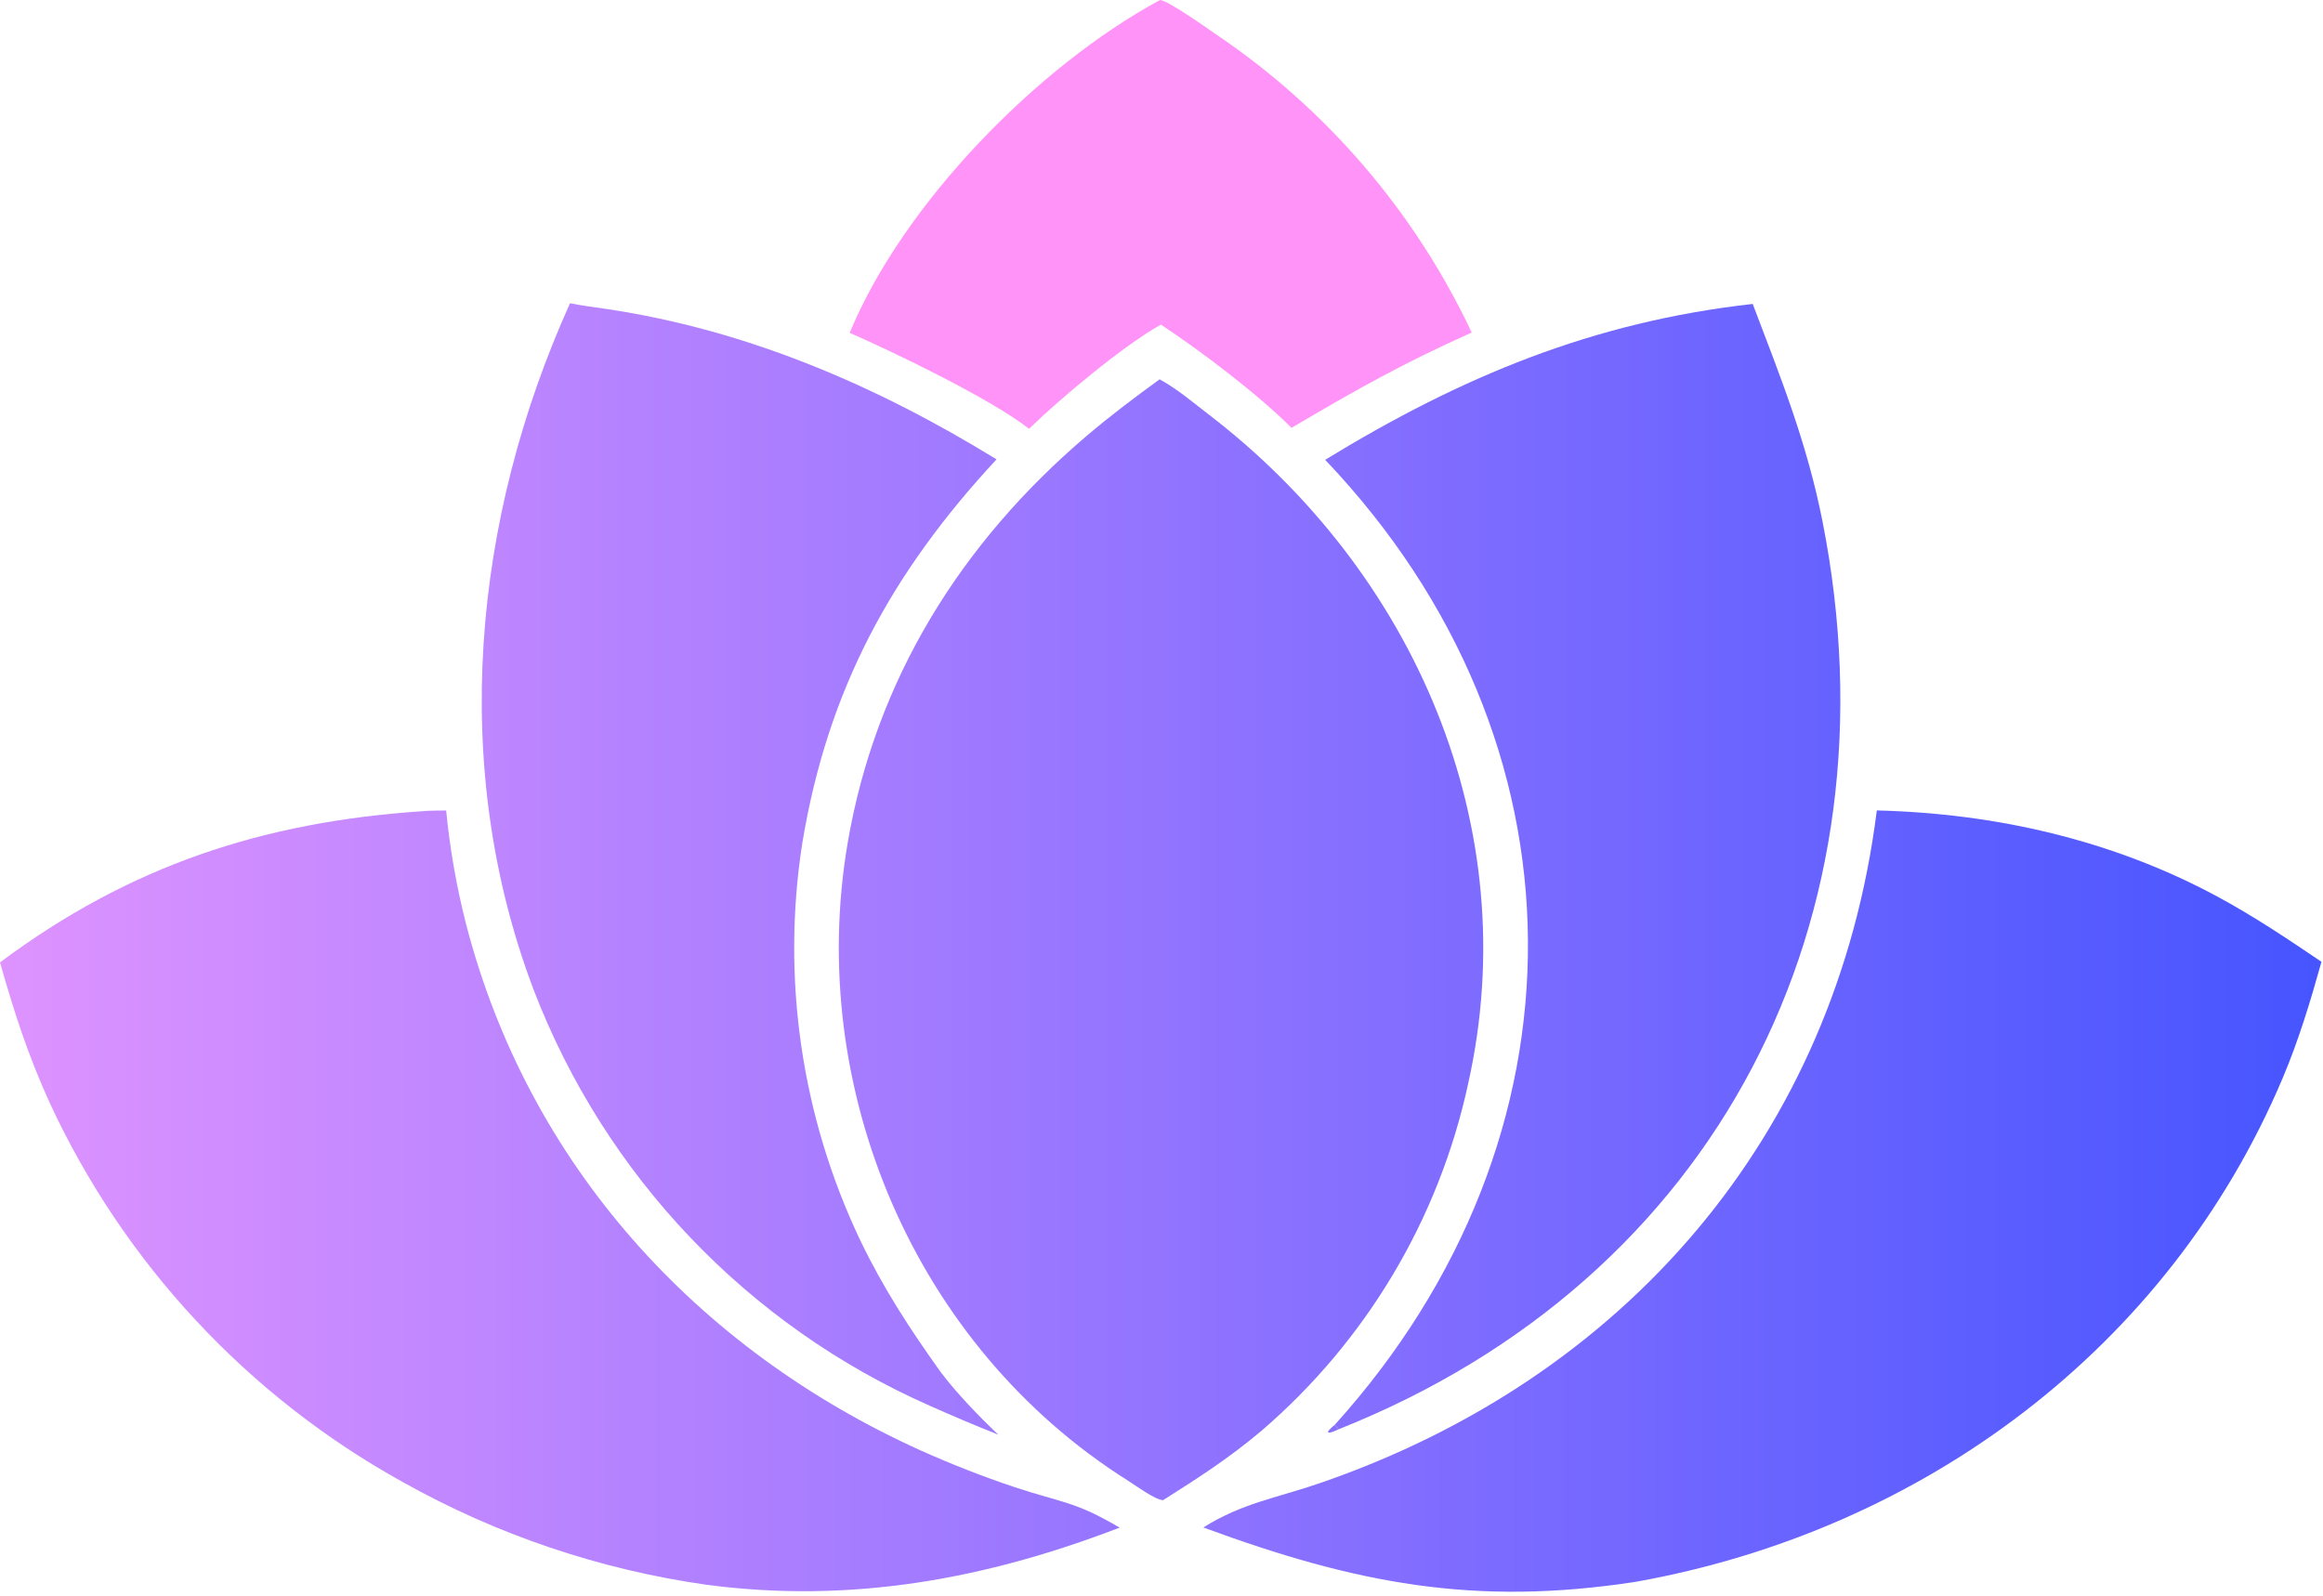
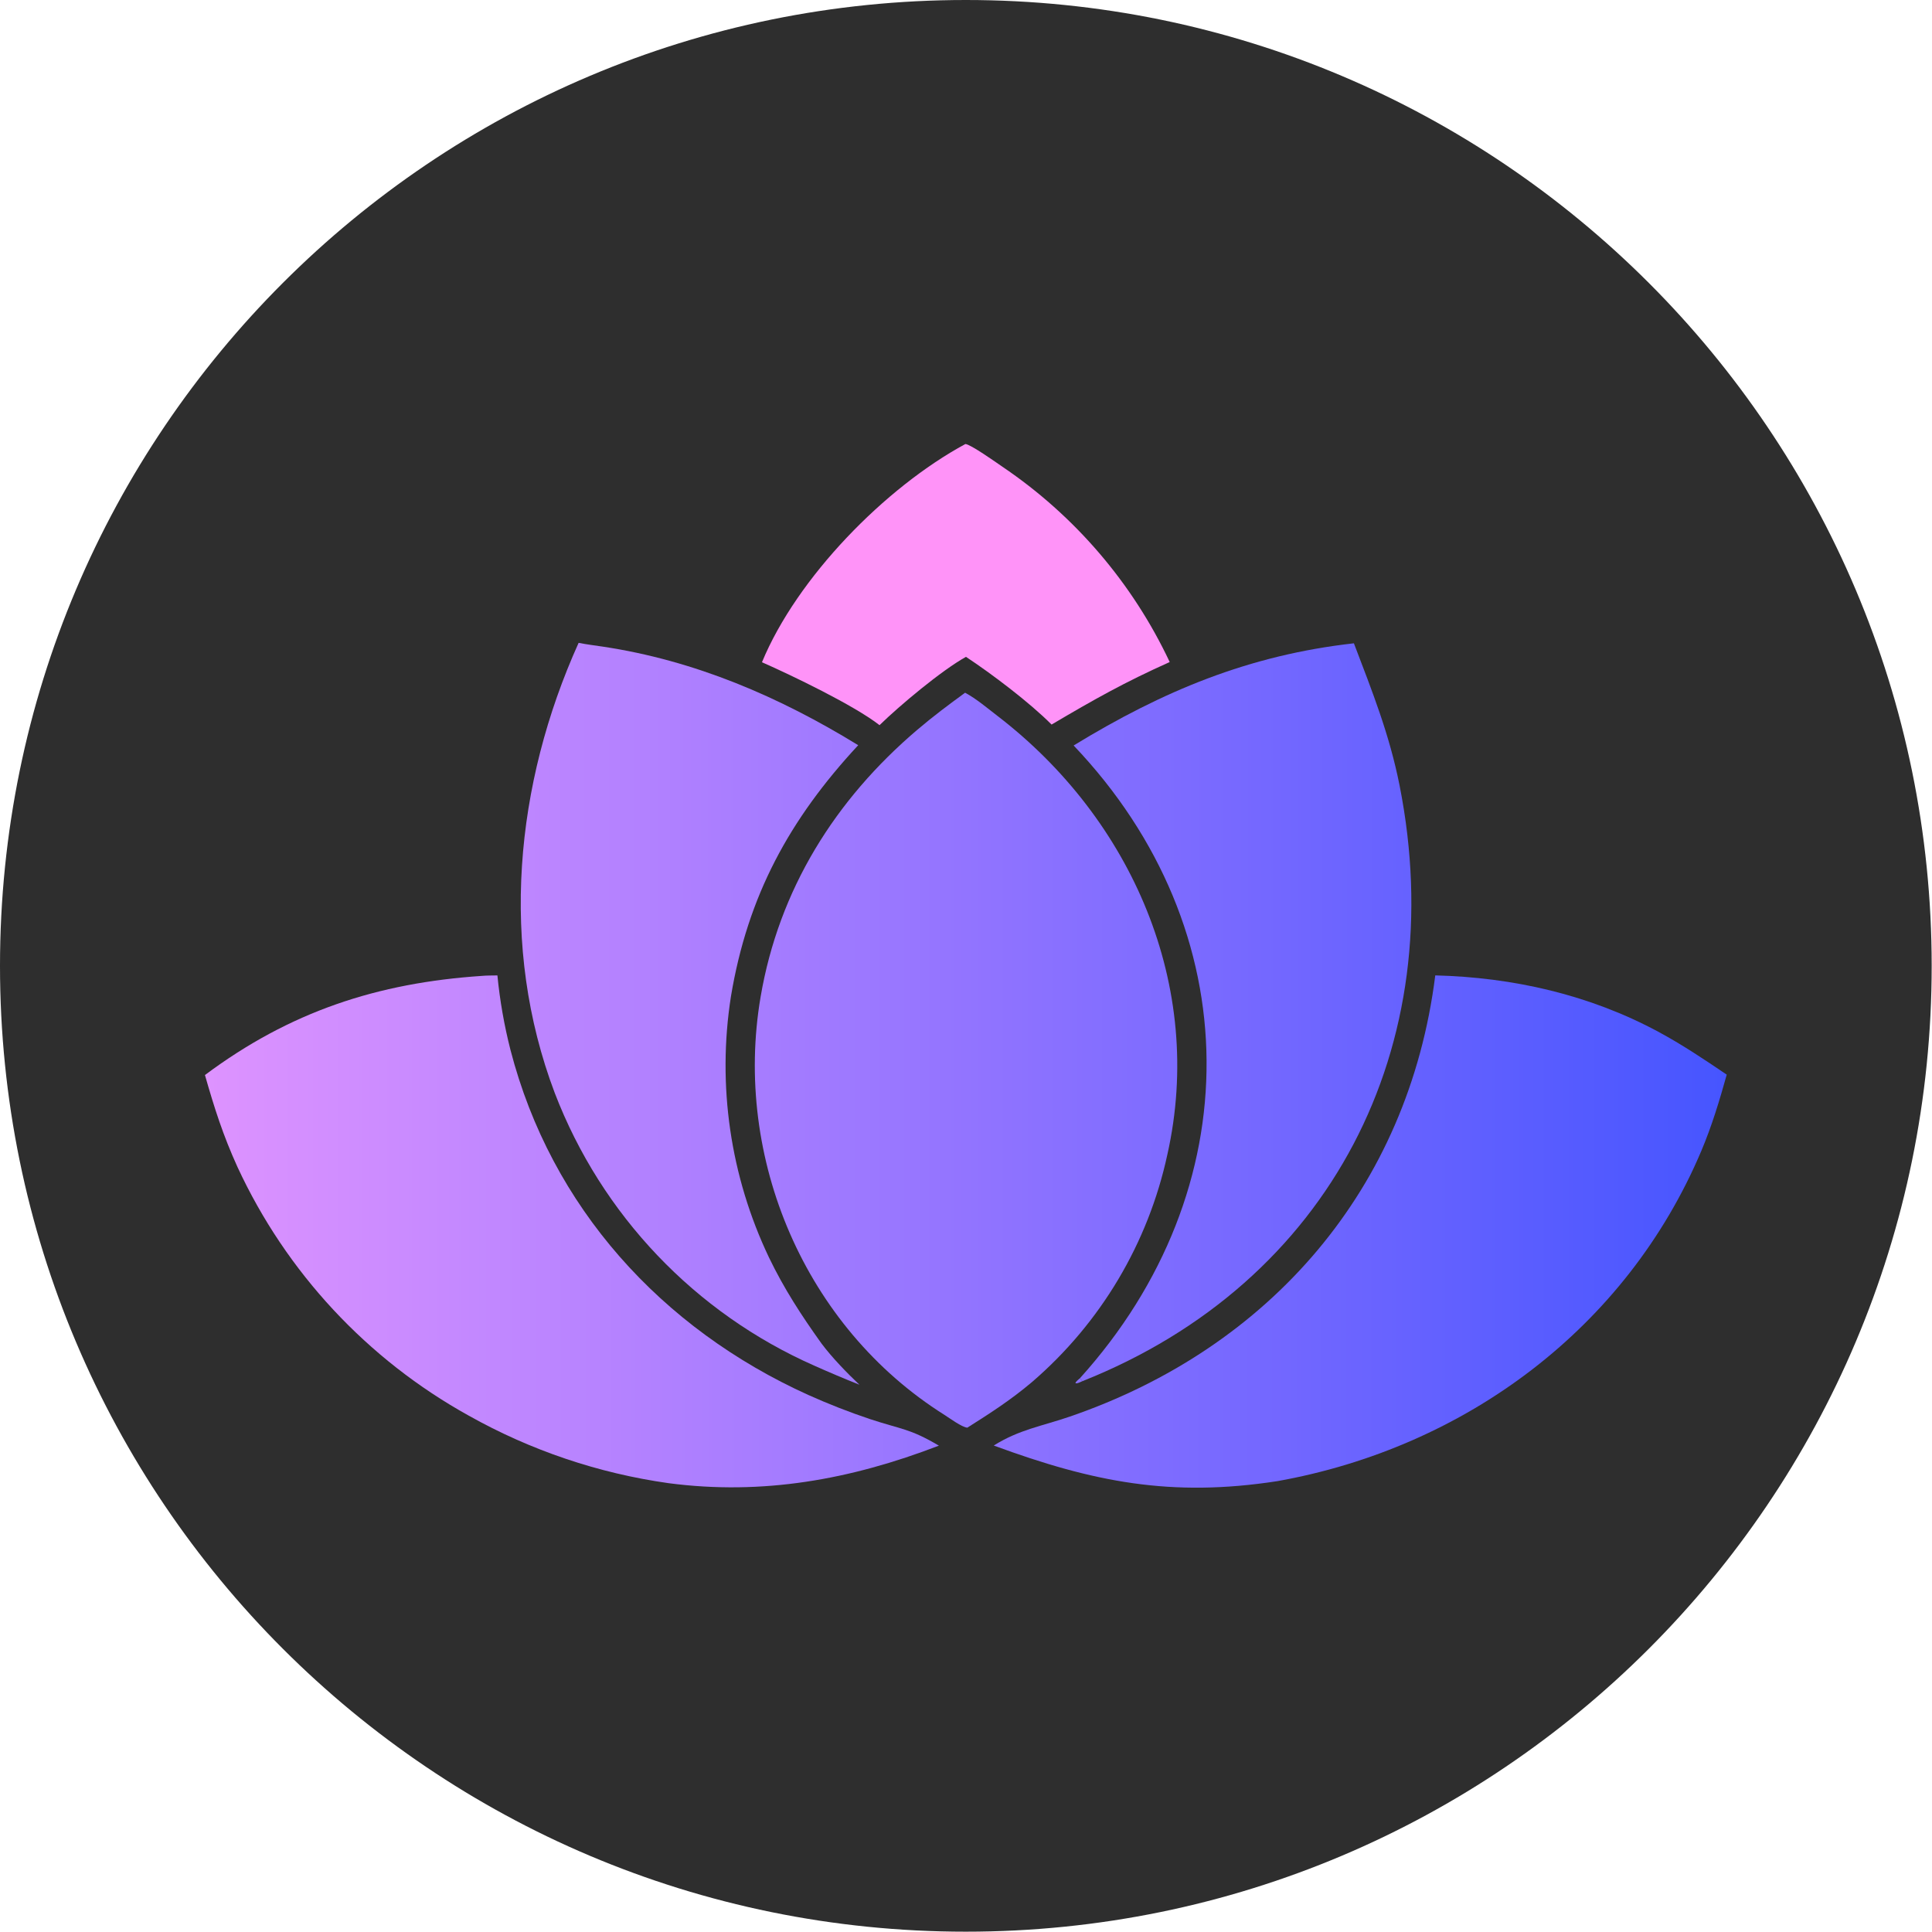
- <svg xmlns="http://www.w3.org/2000/svg" width="100%" height="100%" viewBox="0 0 524 360" version="1.1" xml:space="preserve" style="fill-rule:evenodd;clip-rule:evenodd;stroke-linejoin:round;stroke-miterlimit:2;">
-   <g transform="matrix(0.350199,0,0,0.350199,-96.7786,-124.2559)">
-     <path d="M1023.28,599.195C1034.66,605.373 1044.77,614.088 1055.02,621.943C1186.8,723.019 1259.21,887.252 1222.02,1052.97C1203.21,1140.05 1156.45,1218.6 1088.86,1276.65C1068.05,1294.19 1048.5,1306.79 1025.49,1321.34C1020.15,1320.99 1007.76,1311.81 1002.76,1308.66C865.986,1222.51 795.317,1056.57 822.339,898.005C840.288,792.688 895.444,704.396 976.393,635.547C991.827,622.421 1006.95,611.096 1023.28,599.195Z" style="fill:url(#_Linear1);fill-rule:nonzero;" />
-   </g>
-   <g transform="matrix(0.350199,0,0,0.350199,-96.7786,-124.2559)">
-     <path d="M548.652,877.431C552.598,877.005 559.536,877.072 563.722,876.979C566.134,901.685 570.428,926.171 576.568,950.223C616.586,1104.83 724.991,1224.02 869.31,1289.26C889.079,1298.13 909.27,1306.03 929.81,1312.92C961.096,1323.25 968.757,1322.05 997.528,1339.01C910.759,1372.41 824.21,1388.04 731.734,1375.87C662.818,1366.13 596.317,1343.65 535.632,1309.57C435.818,1254.3 356.19,1168.7 308.283,1065.15C294.168,1034.11 285.639,1007.41 276.353,974.859C359.798,912.564 445.699,884.321 548.652,877.431Z" style="fill:url(#_Linear2);fill-rule:nonzero;" />
-   </g>
-   <g transform="matrix(0.350199,0,0,0.350199,-96.7786,-124.2559)">
-     <path d="M1485.25,876.949C1561.65,878.853 1636.78,895.945 1704.3,932.279C1727.82,944.933 1749.58,959.536 1771.65,974.471C1764.58,999.836 1757.02,1024.86 1746.78,1049.14C1673.12,1223.75 1514.29,1340.92 1330.23,1373.88C1225.93,1390.02 1149.09,1374.88 1051.43,1338.91C1076.55,1323.15 1098.45,1319.98 1126.01,1310.52C1322.54,1243.1 1458.91,1086.68 1485.25,876.949Z" style="fill:url(#_Linear3);fill-rule:nonzero;" />
-   </g>
-   <g transform="matrix(0.350199,0,0,0.350199,-96.7786,-124.2559)">
-     <path d="M643.519,550.204C650.973,551.706 659.542,552.756 667.182,553.9C757.641,567.45 840.695,603.123 918.241,650.766C850.616,723.65 809.628,798.747 793.192,897.613C779.509,984.913 792.527,1074.31 830.539,1154.08C845.428,1184.95 862.301,1210.86 882.119,1238.58C892.423,1252.37 906.965,1267.35 919.418,1279.16C904.612,1273.26 889.926,1267.05 875.369,1260.55C757.916,1208.78 665.999,1112.24 620.035,992.395C565.527,848.393 580.886,689.002 643.519,550.204Z" style="fill:url(#_Linear4);fill-rule:nonzero;" />
-   </g>
-   <g transform="matrix(0.350199,0,0,0.350199,-96.7786,-124.2559)">
-     <path d="M1129.91,651.049C1217.5,597.546 1302.17,562.199 1405.31,550.643C1423.4,598.18 1440.24,640.149 1450.2,690.401C1500.93,946.519 1382.61,1178.67 1138.53,1275.67L1136.05,1272.83C1303.34,1087.6 1302.76,832.644 1129.91,651.049Z" style="fill:url(#_Linear5);fill-rule:nonzero;" />
-   </g>
-   <g transform="matrix(0.350199,0,0,0.350199,-96.7786,-124.2559)">
-     <path d="M1023.56,354.815C1028.78,355.177 1053.83,372.952 1060.01,377.202C1131.03,425.215 1187.8,491.491 1224.32,569.049C1179.55,589.138 1150.19,605.73 1108.24,630.48C1086.75,608.857 1049.41,580.622 1024.13,563.949C1000.08,577.317 959.14,611.621 939.192,631.074C914.405,611.653 852.259,581.816 823.67,569.239C858.089,485.978 944.765,397.425 1023.56,354.815Z" style="fill:rgb(255,147,248);fill-rule:nonzero;" />
-   </g>
-   <g transform="matrix(0.350199,0,0,0.350199,-96.7786,-124.2559)">
-     <path d="M1136.05,1272.83L1138.53,1275.67C1137.54,1276.08 1132.44,1278.73 1131.74,1277.46C1131.87,1276.18 1135.18,1273.55 1136.05,1272.83Z" style="fill:url(#_Linear6);fill-rule:nonzero;" />
-   </g>
+ <svg xmlns="http://www.w3.org/2000/svg" width="100%" height="100%" viewBox="0 0 1013 1013" version="1.1" xml:space="preserve" style="fill-rule:evenodd;clip-rule:evenodd;stroke-linejoin:round;stroke-miterlimit:2;">
+   <circle cx="506.417" cy="506.417" r="506.417" style="fill:#2e2e2e;" />
+   <path d="M506.032,363.21c6.073,3.297 11.467,7.947 16.937,12.139c70.32,53.936 108.959,141.573 89.114,230.003c-10.037,46.467 -34.989,88.383 -71.056,119.359c-11.105,9.36 -21.537,16.083 -33.815,23.847c-2.85,-0.187 -9.461,-5.085 -12.129,-6.766c-72.985,-45.971 -110.695,-134.519 -96.276,-219.132c9.578,-56.199 39.01,-103.313 82.206,-140.052c8.236,-7.004 16.306,-13.047 25.02,-19.398Z" style="fill:url(#_Linear1);fill-rule:nonzero;" />
+   <path d="M252.763,511.681c2.106,-0.227 5.808,-0.192 8.042,-0.241c1.287,13.184 3.578,26.25 6.855,39.084c21.354,82.501 79.201,146.103 156.212,180.916c10.549,4.733 21.323,8.949 32.284,12.625c16.695,5.512 20.783,4.872 36.135,13.922c-46.301,17.823 -92.485,26.163 -141.832,19.669c-36.775,-5.197 -72.261,-17.193 -104.643,-35.379c-53.262,-29.493 -95.753,-75.171 -121.317,-130.427c-7.532,-16.563 -12.083,-30.811 -17.038,-48.181c44.528,-33.242 90.366,-48.313 145.303,-51.989Z" style="fill:url(#_Linear2);fill-rule:nonzero;" />
+   <path d="M752.547,511.424c40.768,1.016 80.859,10.137 116.889,29.525c12.551,6.752 24.162,14.545 35.939,22.514c-3.773,13.535 -7.807,26.888 -13.271,39.845c-39.306,93.175 -124.061,155.699 -222.278,173.287c-55.656,8.613 -96.659,0.534 -148.772,-18.661c13.404,-8.41 25.091,-10.101 39.797,-15.149c104.872,-35.976 177.641,-119.445 191.697,-231.361Z" style="fill:url(#_Linear3);fill-rule:nonzero;" />
+   <path d="M303.386,337.067c3.978,0.801 8.55,1.362 12.627,1.972c48.27,7.231 92.589,26.266 133.969,51.689c-36.086,38.892 -57.958,78.965 -66.728,131.722c-7.301,46.585 -0.355,94.289 19.929,136.855c7.945,16.473 16.949,30.299 27.524,45.091c5.498,7.359 13.258,15.352 19.903,21.654c-7.901,-3.148 -15.737,-6.462 -23.505,-9.931c-62.675,-27.625 -111.723,-79.141 -136.251,-143.092c-29.086,-76.842 -20.891,-161.896 12.531,-235.961Z" style="fill:url(#_Linear4);fill-rule:nonzero;" />
+   <path d="M562.932,390.88c46.74,-28.55 91.921,-47.412 146.958,-53.578c9.653,25.367 18.639,47.762 23.954,74.577c27.07,136.669 -36.067,260.549 -166.312,312.309l-1.323,-1.515c89.269,-98.842 88.959,-234.891 -3.276,-331.793Z" style="fill:url(#_Linear5);fill-rule:nonzero;" />
+   <path d="M506.182,232.805c2.785,0.193 16.153,9.678 19.45,11.946c37.897,25.621 68.191,60.987 87.679,102.373c-23.89,10.72 -39.557,19.574 -61.942,32.781c-11.467,-11.538 -31.393,-26.605 -44.883,-35.502c-12.833,7.133 -34.68,25.439 -45.324,35.819c-13.227,-10.363 -46.389,-26.285 -61.644,-32.996c18.367,-44.429 64.618,-91.683 106.665,-114.42Z" style="fill:#ff93f8;fill-rule:nonzero;" />
+   <path d="M566.208,722.673l1.323,1.515c-0.528,0.219 -3.25,1.633 -3.623,0.955c0.069,-0.683 1.836,-2.086 2.3,-2.471Z" style="fill:url(#_Linear6);fill-rule:nonzero;" />
  <defs>
-     <linearGradient id="_Linear1" x1="0" y1="0" x2="1" y2="0" gradientUnits="userSpaceOnUse" gradientTransform="matrix(1495.297,0,0,1025.503,276.353,867.5666)">
-       <stop offset="0" style="stop-color:rgb(222,147,255);stop-opacity:1" />
-       <stop offset="1" style="stop-color:rgb(70,85,255);stop-opacity:1" />
+     <linearGradient id="_Linear1" x1="0" y1="0" x2="1" y2="0" gradientUnits="userSpaceOnUse" gradientTransform="matrix(797.9157,0,0,797.9157,107.4596,506.4174)">
+       <stop offset="0" style="stop-color:#de93ff;stop-opacity:1" />
+       <stop offset="1" style="stop-color:#4655ff;stop-opacity:1" />
    </linearGradient>
-     <linearGradient id="_Linear2" x1="0" y1="0" x2="1" y2="0" gradientUnits="userSpaceOnUse" gradientTransform="matrix(1495.297,0,0,1025.503,276.353,867.5666)">
-       <stop offset="0" style="stop-color:rgb(222,147,255);stop-opacity:1" />
-       <stop offset="1" style="stop-color:rgb(70,85,255);stop-opacity:1" />
+     <linearGradient id="_Linear2" x1="0" y1="0" x2="1" y2="0" gradientUnits="userSpaceOnUse" gradientTransform="matrix(797.9157,0,0,797.9157,107.4596,506.4174)">
+       <stop offset="0" style="stop-color:#de93ff;stop-opacity:1" />
+       <stop offset="1" style="stop-color:#4655ff;stop-opacity:1" />
    </linearGradient>
-     <linearGradient id="_Linear3" x1="0" y1="0" x2="1" y2="0" gradientUnits="userSpaceOnUse" gradientTransform="matrix(1495.297,0,0,1025.503,276.353,867.5666)">
-       <stop offset="0" style="stop-color:rgb(222,147,255);stop-opacity:1" />
-       <stop offset="1" style="stop-color:rgb(70,85,255);stop-opacity:1" />
+     <linearGradient id="_Linear3" x1="0" y1="0" x2="1" y2="0" gradientUnits="userSpaceOnUse" gradientTransform="matrix(797.9157,0,0,797.9157,107.4596,506.4174)">
+       <stop offset="0" style="stop-color:#de93ff;stop-opacity:1" />
+       <stop offset="1" style="stop-color:#4655ff;stop-opacity:1" />
    </linearGradient>
-     <linearGradient id="_Linear4" x1="0" y1="0" x2="1" y2="0" gradientUnits="userSpaceOnUse" gradientTransform="matrix(1495.297,0,0,1025.503,276.353,867.5666)">
-       <stop offset="0" style="stop-color:rgb(222,147,255);stop-opacity:1" />
-       <stop offset="1" style="stop-color:rgb(70,85,255);stop-opacity:1" />
+     <linearGradient id="_Linear4" x1="0" y1="0" x2="1" y2="0" gradientUnits="userSpaceOnUse" gradientTransform="matrix(797.9157,0,0,797.9157,107.4596,506.4174)">
+       <stop offset="0" style="stop-color:#de93ff;stop-opacity:1" />
+       <stop offset="1" style="stop-color:#4655ff;stop-opacity:1" />
    </linearGradient>
-     <linearGradient id="_Linear5" x1="0" y1="0" x2="1" y2="0" gradientUnits="userSpaceOnUse" gradientTransform="matrix(1495.297,0,0,1025.503,276.353,867.5666)">
-       <stop offset="0" style="stop-color:rgb(222,147,255);stop-opacity:1" />
-       <stop offset="1" style="stop-color:rgb(70,85,255);stop-opacity:1" />
+     <linearGradient id="_Linear5" x1="0" y1="0" x2="1" y2="0" gradientUnits="userSpaceOnUse" gradientTransform="matrix(797.9157,0,0,797.9157,107.4596,506.4174)">
+       <stop offset="0" style="stop-color:#de93ff;stop-opacity:1" />
+       <stop offset="1" style="stop-color:#4655ff;stop-opacity:1" />
    </linearGradient>
-     <linearGradient id="_Linear6" x1="0" y1="0" x2="1" y2="0" gradientUnits="userSpaceOnUse" gradientTransform="matrix(1495.297,0,0,1025.503,276.353,867.5666)">
-       <stop offset="0" style="stop-color:rgb(222,147,255);stop-opacity:1" />
-       <stop offset="1" style="stop-color:rgb(70,85,255);stop-opacity:1" />
+     <linearGradient id="_Linear6" x1="0" y1="0" x2="1" y2="0" gradientUnits="userSpaceOnUse" gradientTransform="matrix(797.9157,0,0,797.9157,107.4596,506.4174)">
+       <stop offset="0" style="stop-color:#de93ff;stop-opacity:1" />
+       <stop offset="1" style="stop-color:#4655ff;stop-opacity:1" />
    </linearGradient>
  </defs>
</svg>
